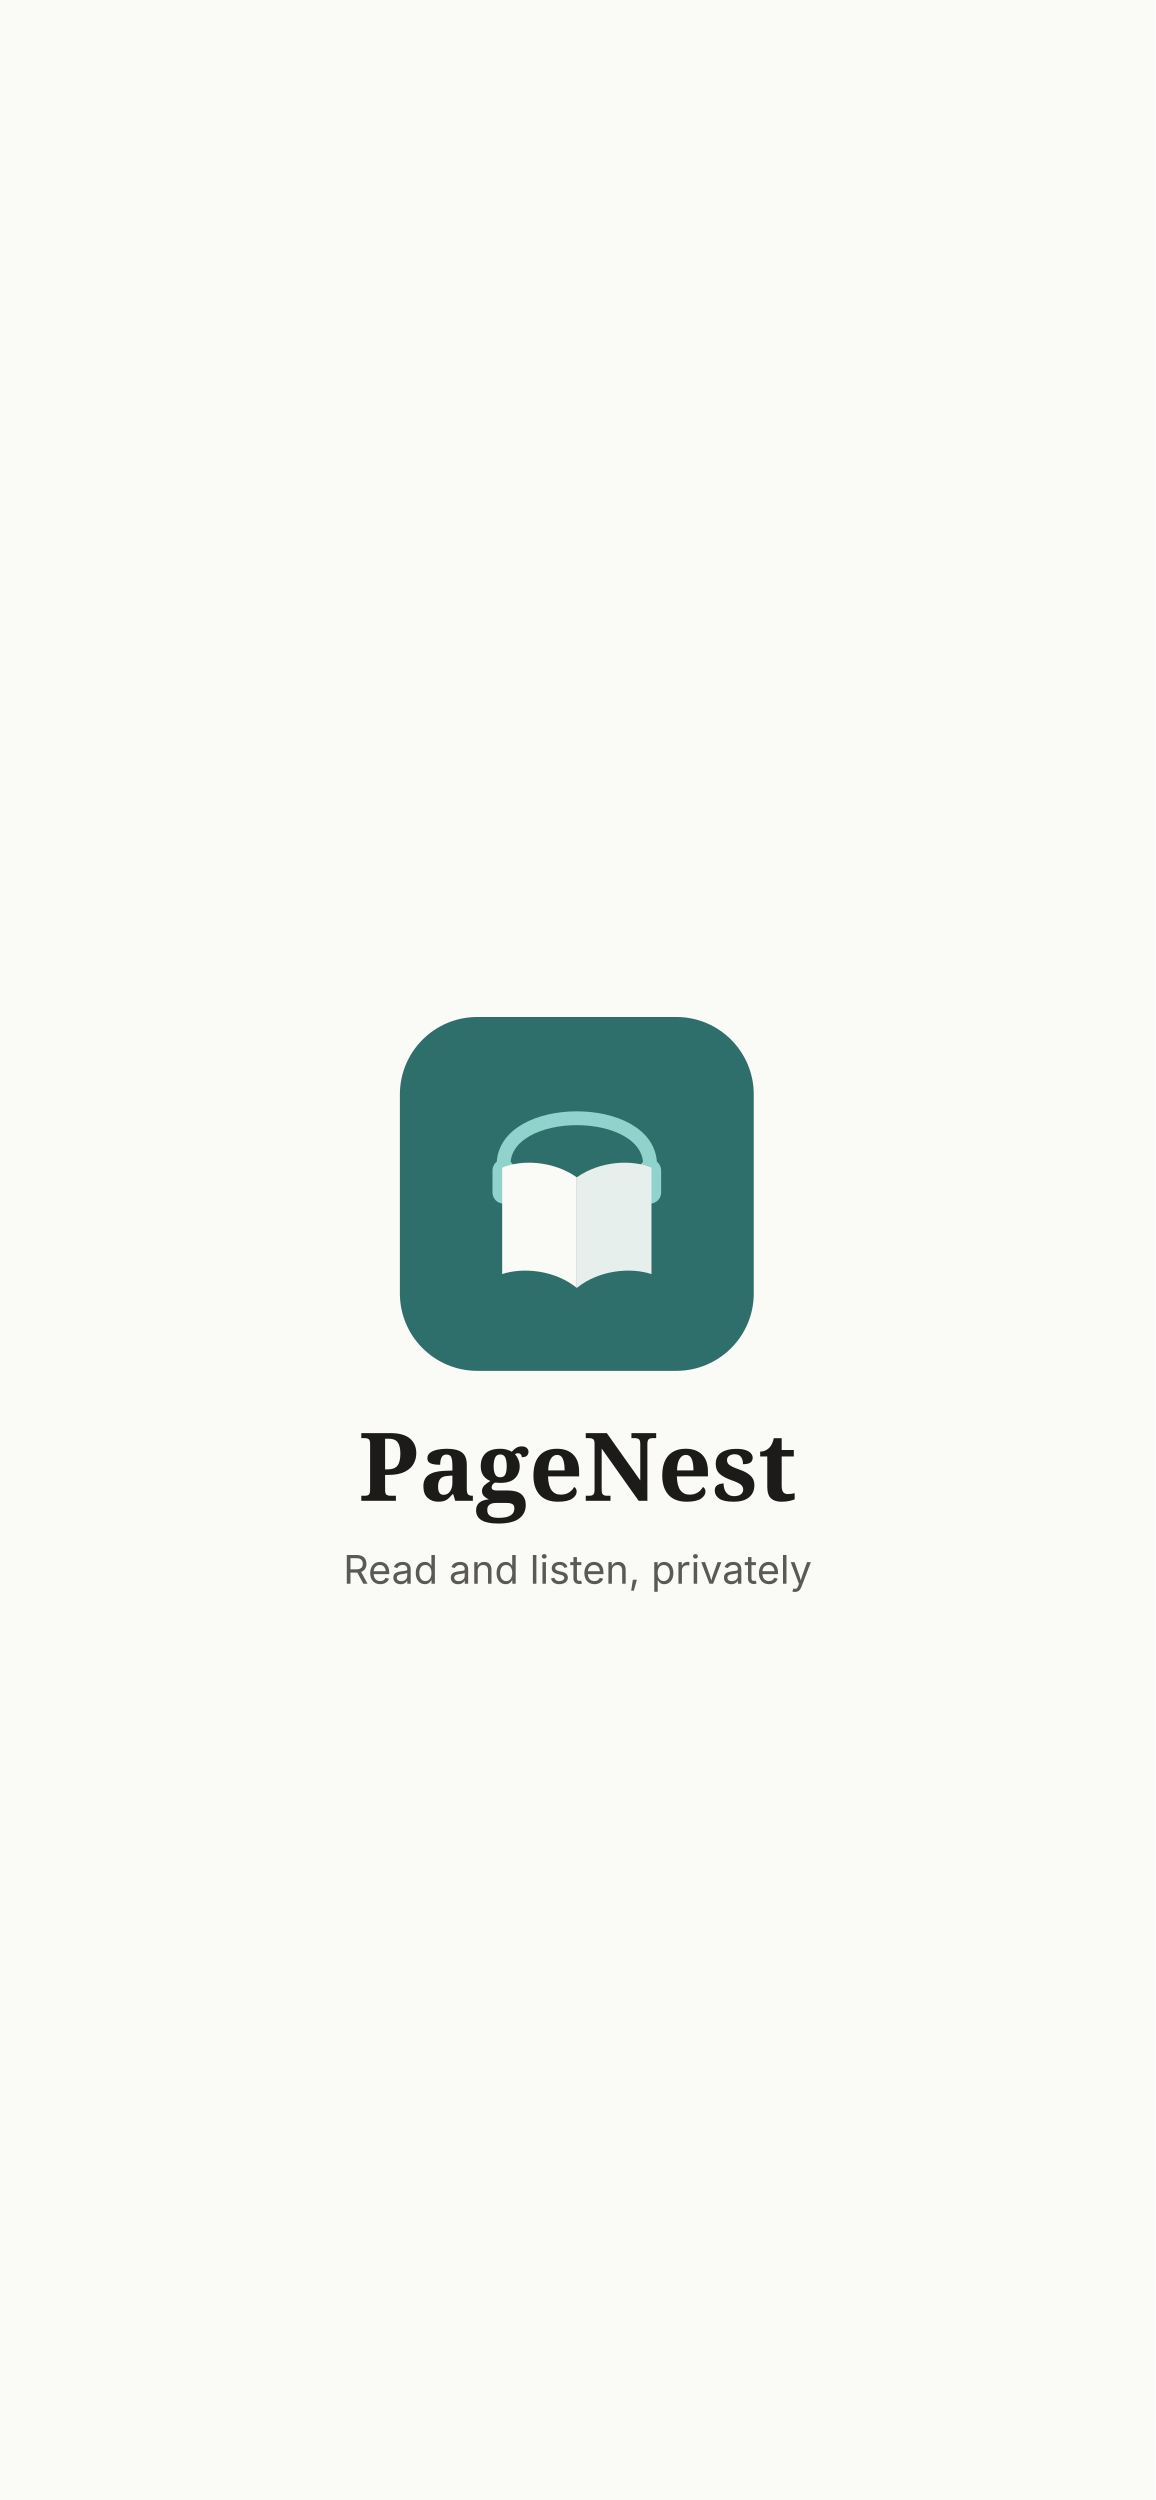
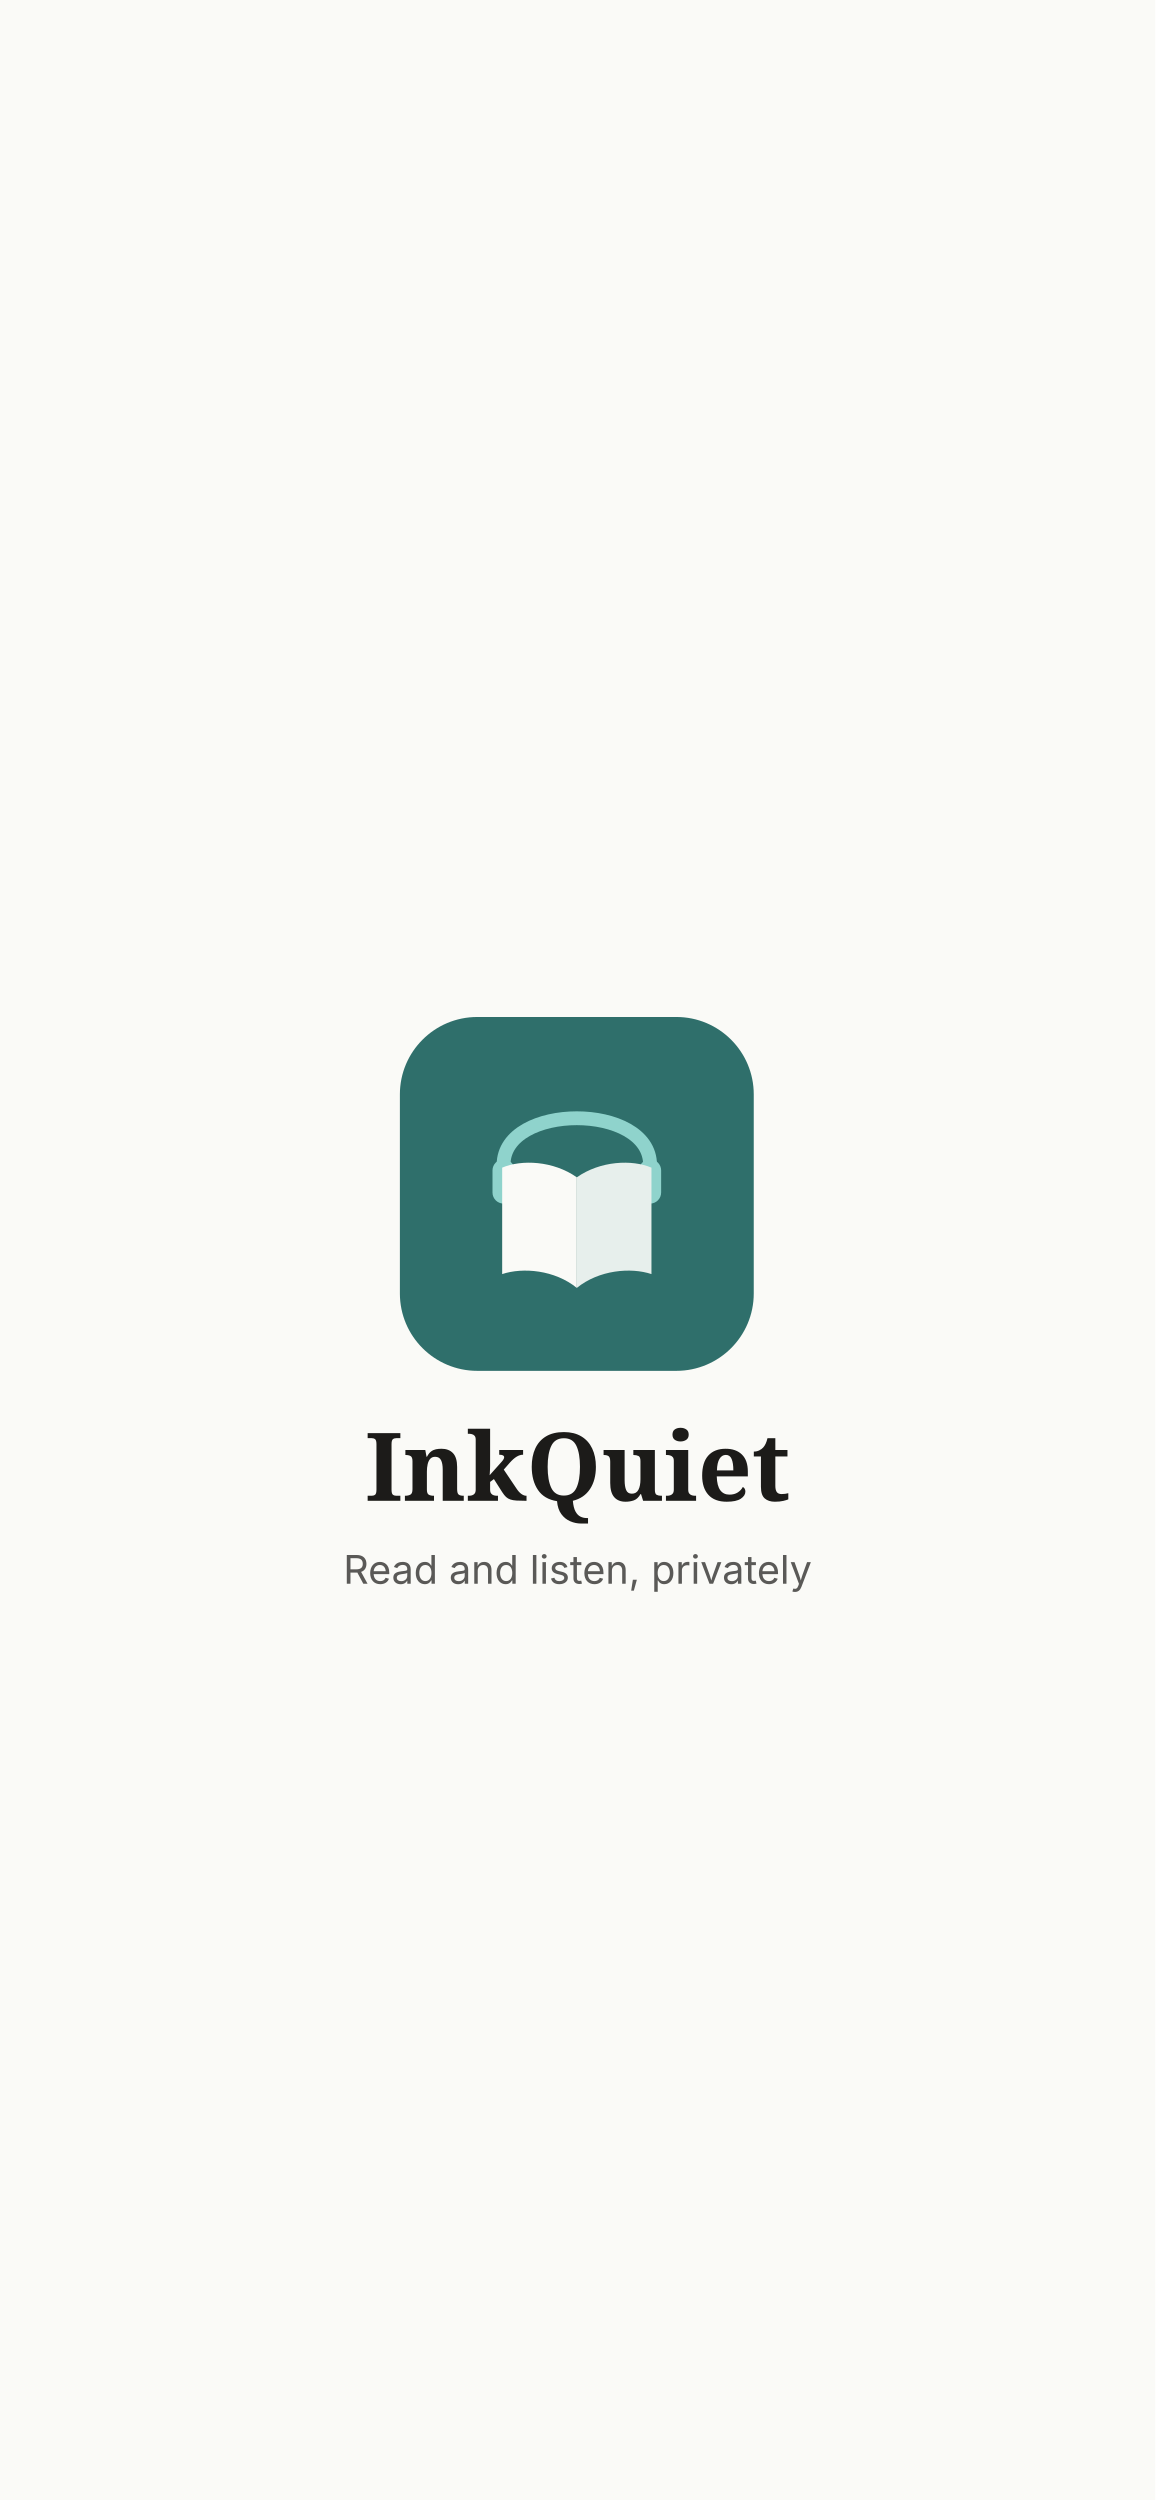
- <svg xmlns="http://www.w3.org/2000/svg" viewBox="0 0 1170 2532" width="1170" height="2532" role="img" aria-label="PageNest">
+ <svg xmlns="http://www.w3.org/2000/svg" viewBox="0 0 1170 2532" width="1170" height="2532" role="img" aria-label="InkQuiet">
  <rect width="1170" height="2532" fill="#FAFAF7" />
  <g transform="translate(405 1030) scale(0.7)">
    <rect width="512" height="512" rx="112" fill="#2F6F6B" />
    <g>
      <path d="M150 214 C150 124 362 124 362 214" fill="none" stroke="#8FD3CC" stroke-width="20" stroke-linecap="round" />
      <rect x="134" y="206" width="32" height="64" rx="16" fill="#8FD3CC" />
      <rect x="346" y="206" width="32" height="64" rx="16" fill="#8FD3CC" />
      <path d="M256 232 C222 208 176 206 148 218 V372 C178 362 224 366 256 392 Z" fill="#FAFAF7" />
      <path d="M256 232 C290 208 336 206 364 218 V372 C334 362 288 366 256 392 Z" fill="#E7EFEC" />
    </g>
  </g>
-   <text x="585" y="1520" text-anchor="middle" font-family="Literata, Georgia, serif" font-size="96" font-weight="700" fill="#1C1B19">PageNest</text>
+   <text x="585" y="1520" text-anchor="middle" font-family="Literata, Georgia, serif" font-size="96" font-weight="700" fill="#1C1B19">InkQuiet</text>
  <text x="585" y="1604" text-anchor="middle" font-family="Inter, system-ui, sans-serif" font-size="40" font-weight="400" fill="#1C1B19" opacity="0.72">Read and listen, privately</text>
</svg>
